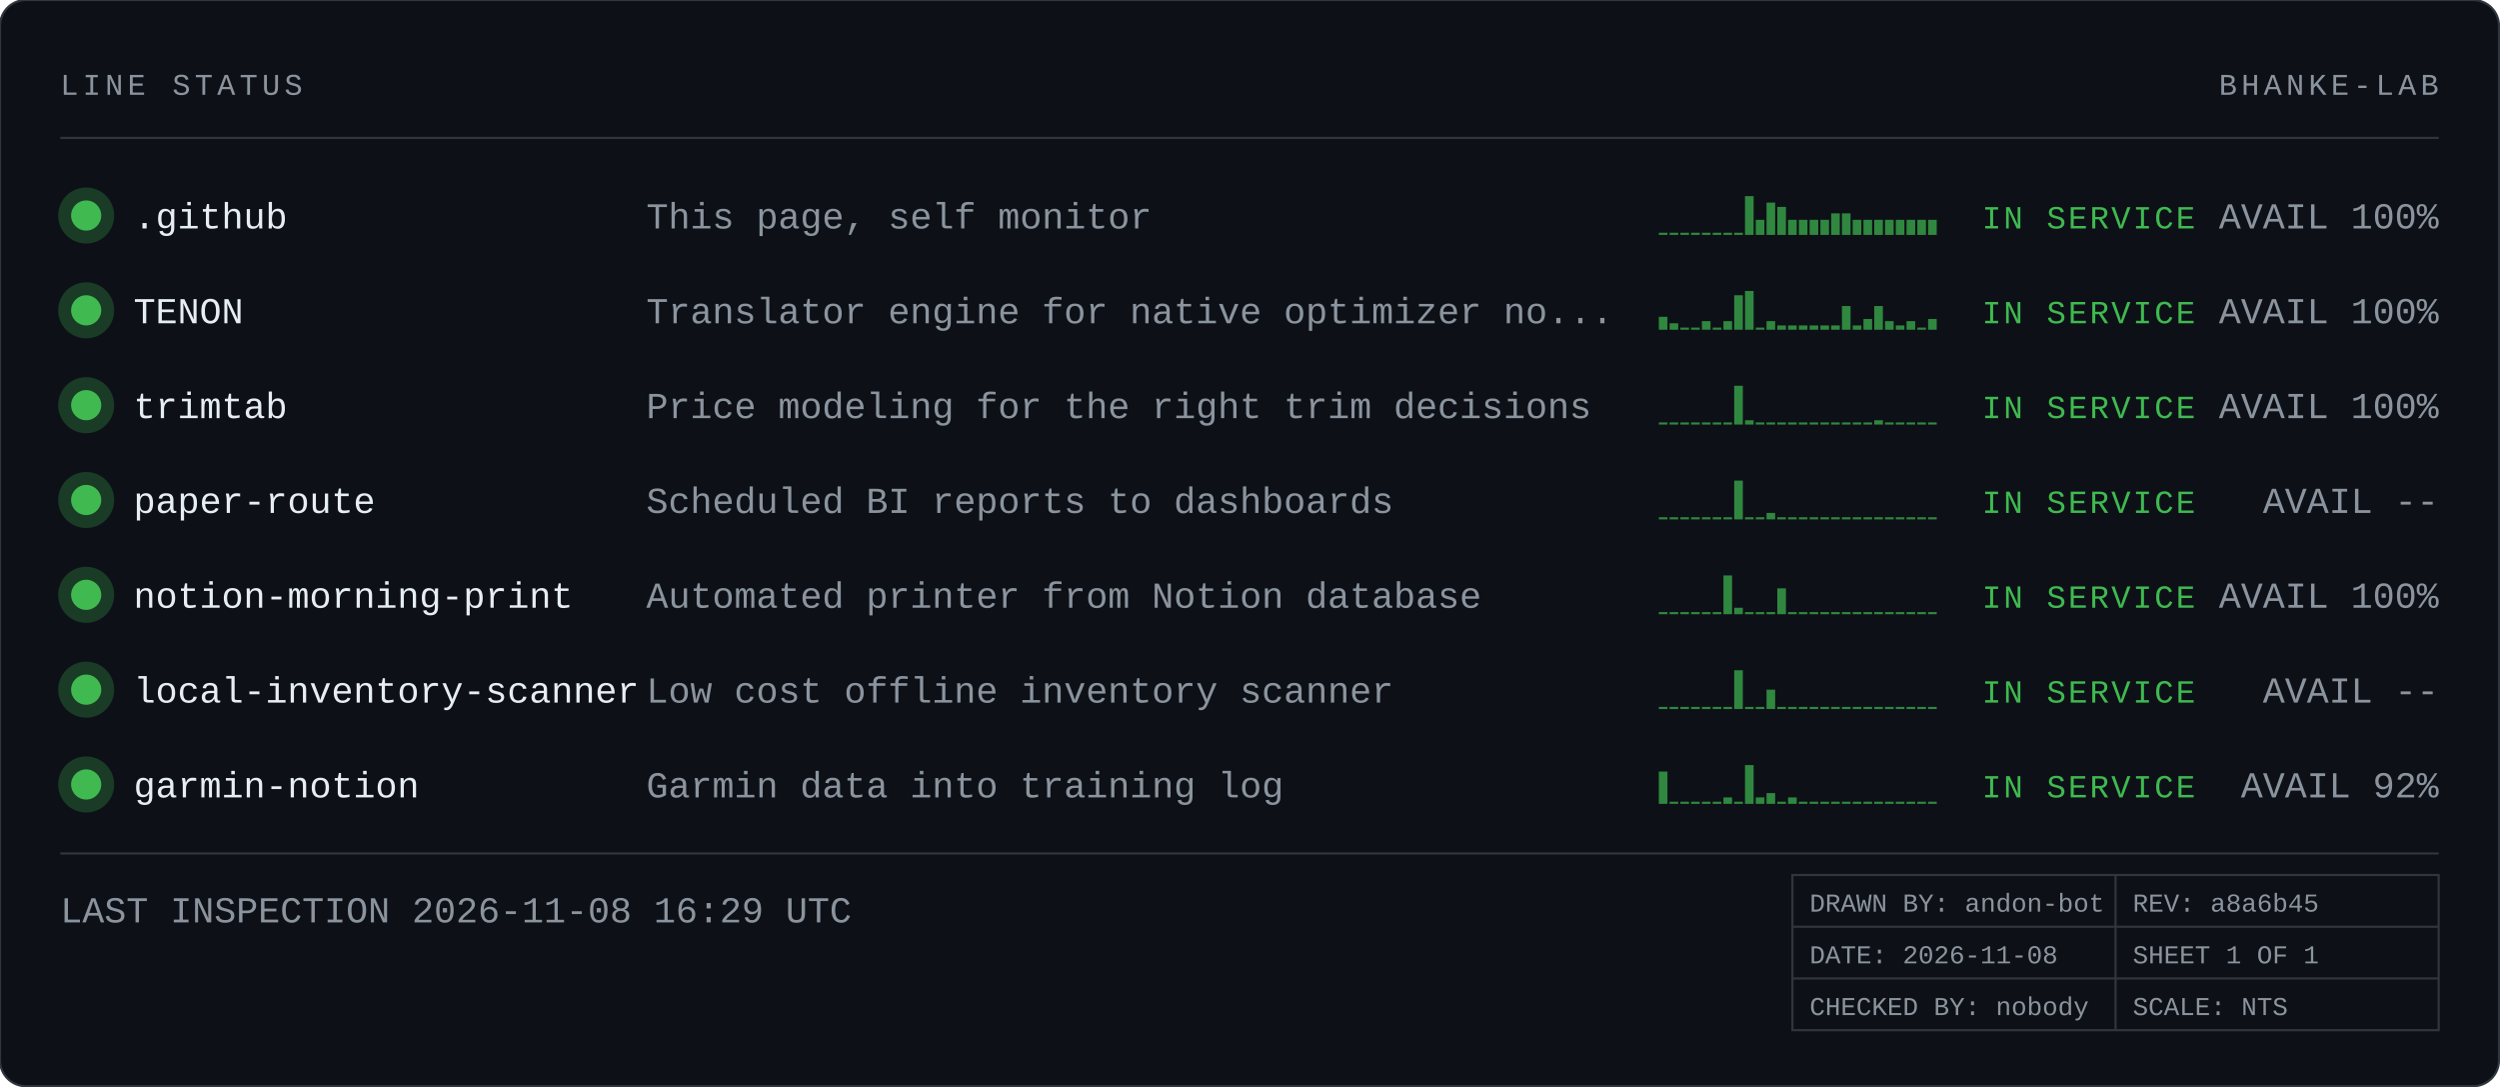
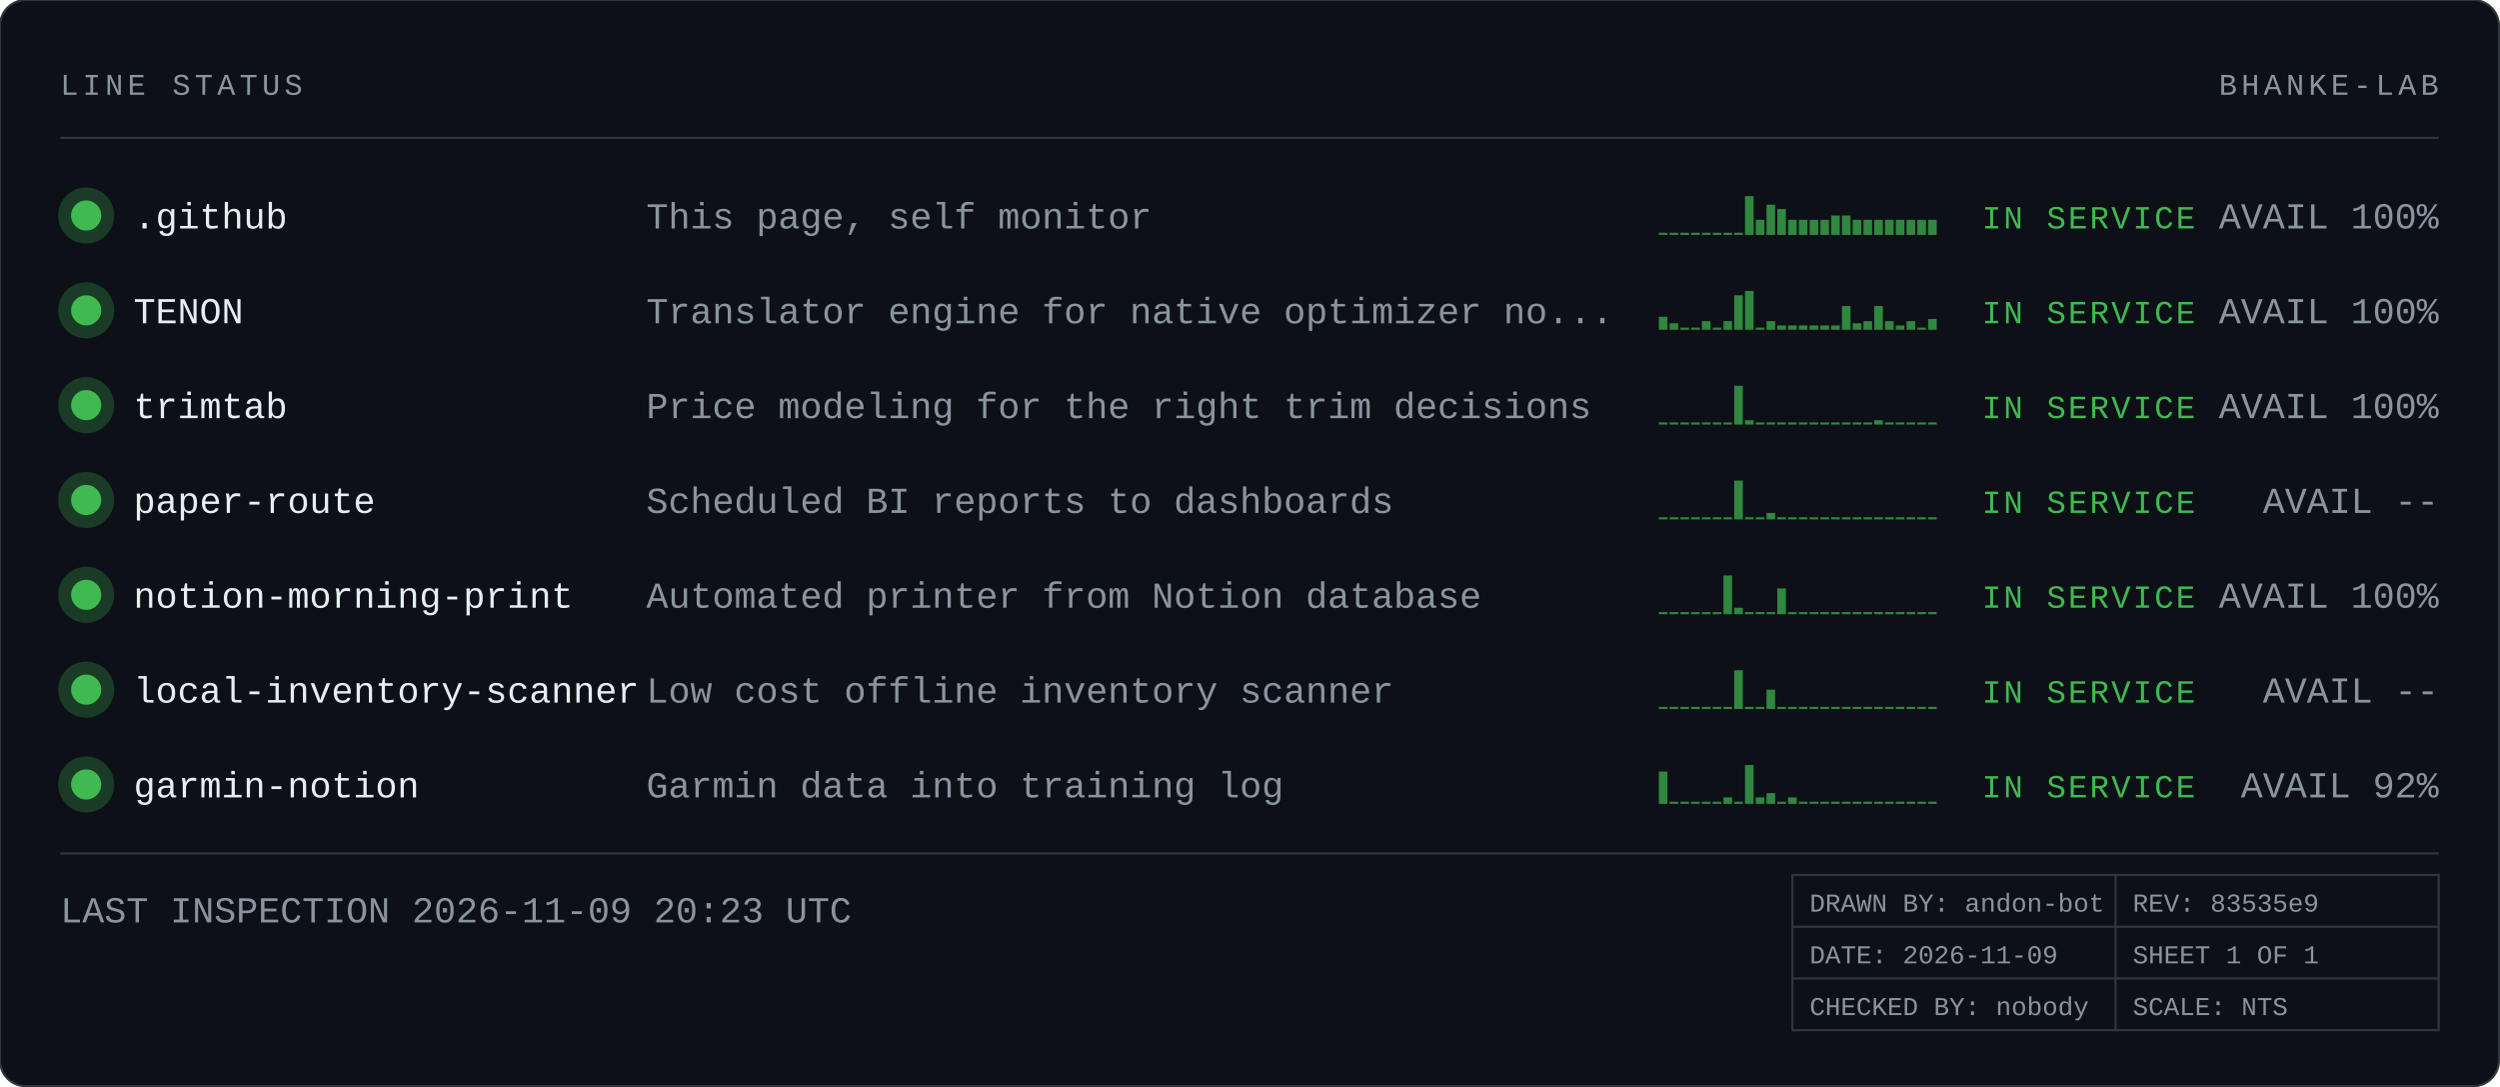
<svg xmlns="http://www.w3.org/2000/svg" width="1160" height="504" viewBox="0 0 1160 504" role="img" aria-label="Andon board">
  <style>
text { font-family: Consolas, 'Courier New', monospace; font-size: 17px; }
.hd { fill: #8b949e; font-size: 14px; letter-spacing: 2px; }
.name { fill: #e6edf3; }
.dim { fill: #8b949e; }
.st { font-size: 15px; letter-spacing: 1px; }
.tb { fill: #8b949e; font-size: 12px; }
</style>
  <rect x="0" y="0" width="1160" height="504" rx="12" fill="#0d1117" stroke="#30363d" />
  <text x="28" y="44" class="hd">LINE STATUS</text>
  <text x="1132" y="44" class="hd" text-anchor="end">BHANKE-LAB</text>
  <line x1="28" y1="64" x2="1132" y2="64" stroke="#30363d" />
  <circle cx="40" cy="100" r="13" fill="#3fb950" opacity="0.25" />
  <circle cx="40" cy="100" r="7" fill="#3fb950" />
  <text x="62" y="106" class="name">.github</text>
  <text x="300" y="106" class="dim">This page, self monitor</text>
  <rect x="770" y="108" width="4" height="1" fill="#3fb950" opacity="0.7" />
  <rect x="775" y="108" width="4" height="1" fill="#3fb950" opacity="0.7" />
  <rect x="780" y="108" width="4" height="1" fill="#3fb950" opacity="0.7" />
  <rect x="785" y="108" width="4" height="1" fill="#3fb950" opacity="0.7" />
  <rect x="790" y="108" width="4" height="1" fill="#3fb950" opacity="0.7" />
  <rect x="795" y="108" width="4" height="1" fill="#3fb950" opacity="0.7" />
  <rect x="800" y="108" width="4" height="1" fill="#3fb950" opacity="0.7" />
  <rect x="805" y="108" width="4" height="1" fill="#3fb950" opacity="0.7" />
  <rect x="810" y="91" width="4" height="18" fill="#3fb950" opacity="0.7" />
  <rect x="815" y="102" width="4" height="7" fill="#3fb950" opacity="0.7" />
-   <rect x="820" y="94" width="4" height="15" fill="#3fb950" opacity="0.7" />
-   <rect x="825" y="96" width="4" height="13" fill="#3fb950" opacity="0.7" />
+   <rect x="820" y="95" width="4" height="14" fill="#3fb950" opacity="0.7" />
+   <rect x="825" y="97" width="4" height="12" fill="#3fb950" opacity="0.7" />
  <rect x="830" y="102" width="4" height="7" fill="#3fb950" opacity="0.7" />
  <rect x="835" y="102" width="4" height="7" fill="#3fb950" opacity="0.7" />
  <rect x="840" y="102" width="4" height="7" fill="#3fb950" opacity="0.7" />
  <rect x="845" y="102" width="4" height="7" fill="#3fb950" opacity="0.7" />
-   <rect x="850" y="99" width="4" height="10" fill="#3fb950" opacity="0.7" />
-   <rect x="855" y="99" width="4" height="10" fill="#3fb950" opacity="0.7" />
+   <rect x="850" y="100" width="4" height="9" fill="#3fb950" opacity="0.7" />
+   <rect x="855" y="100" width="4" height="9" fill="#3fb950" opacity="0.7" />
  <rect x="860" y="102" width="4" height="7" fill="#3fb950" opacity="0.7" />
  <rect x="865" y="102" width="4" height="7" fill="#3fb950" opacity="0.7" />
  <rect x="870" y="102" width="4" height="7" fill="#3fb950" opacity="0.7" />
  <rect x="875" y="102" width="4" height="7" fill="#3fb950" opacity="0.7" />
  <rect x="880" y="102" width="4" height="7" fill="#3fb950" opacity="0.7" />
  <rect x="885" y="102" width="4" height="7" fill="#3fb950" opacity="0.7" />
  <rect x="890" y="102" width="4" height="7" fill="#3fb950" opacity="0.7" />
  <rect x="895" y="102" width="4" height="7" fill="#3fb950" opacity="0.7" />
  <text x="920" y="106" class="st" fill="#3fb950">IN SERVICE</text>
  <text x="1132" y="106" class="dim" text-anchor="end">AVAIL 100%</text>
  <circle cx="40" cy="144" r="13" fill="#3fb950" opacity="0.25" />
  <circle cx="40" cy="144" r="7" fill="#3fb950" />
  <text x="62" y="150" class="name">TENON</text>
  <text x="300" y="150" class="dim">Translator engine for native optimizer no...</text>
  <rect x="770" y="147" width="4" height="6" fill="#3fb950" opacity="0.7" />
  <rect x="775" y="150" width="4" height="3" fill="#3fb950" opacity="0.7" />
  <rect x="780" y="152" width="4" height="1" fill="#3fb950" opacity="0.7" />
  <rect x="785" y="152" width="4" height="1" fill="#3fb950" opacity="0.7" />
  <rect x="790" y="149" width="4" height="4" fill="#3fb950" opacity="0.7" />
  <rect x="795" y="152" width="4" height="1" fill="#3fb950" opacity="0.7" />
  <rect x="800" y="149" width="4" height="4" fill="#3fb950" opacity="0.7" />
  <rect x="805" y="137" width="4" height="16" fill="#3fb950" opacity="0.7" />
  <rect x="810" y="135" width="4" height="18" fill="#3fb950" opacity="0.7" />
  <rect x="815" y="152" width="4" height="1" fill="#3fb950" opacity="0.7" />
  <rect x="820" y="149" width="4" height="4" fill="#3fb950" opacity="0.7" />
  <rect x="825" y="151" width="4" height="2" fill="#3fb950" opacity="0.7" />
  <rect x="830" y="151" width="4" height="2" fill="#3fb950" opacity="0.7" />
  <rect x="835" y="151" width="4" height="2" fill="#3fb950" opacity="0.7" />
  <rect x="840" y="151" width="4" height="2" fill="#3fb950" opacity="0.7" />
  <rect x="845" y="151" width="4" height="2" fill="#3fb950" opacity="0.7" />
  <rect x="850" y="151" width="4" height="2" fill="#3fb950" opacity="0.7" />
  <rect x="855" y="142" width="4" height="11" fill="#3fb950" opacity="0.7" />
-   <rect x="860" y="151" width="4" height="2" fill="#3fb950" opacity="0.7" />
-   <rect x="865" y="148" width="4" height="5" fill="#3fb950" opacity="0.7" />
+   <rect x="860" y="150" width="4" height="3" fill="#3fb950" opacity="0.7" />
+   <rect x="865" y="149" width="4" height="4" fill="#3fb950" opacity="0.7" />
  <rect x="870" y="142" width="4" height="11" fill="#3fb950" opacity="0.7" />
  <rect x="875" y="149" width="4" height="4" fill="#3fb950" opacity="0.7" />
  <rect x="880" y="151" width="4" height="2" fill="#3fb950" opacity="0.7" />
  <rect x="885" y="149" width="4" height="4" fill="#3fb950" opacity="0.7" />
  <rect x="890" y="152" width="4" height="1" fill="#3fb950" opacity="0.7" />
  <rect x="895" y="148" width="4" height="5" fill="#3fb950" opacity="0.7" />
  <text x="920" y="150" class="st" fill="#3fb950">IN SERVICE</text>
  <text x="1132" y="150" class="dim" text-anchor="end">AVAIL 100%</text>
  <circle cx="40" cy="188" r="13" fill="#3fb950" opacity="0.25" />
  <circle cx="40" cy="188" r="7" fill="#3fb950" />
  <text x="62" y="194" class="name">trimtab</text>
  <text x="300" y="194" class="dim">Price modeling for the right trim decisions</text>
  <rect x="770" y="196" width="4" height="1" fill="#3fb950" opacity="0.7" />
  <rect x="775" y="196" width="4" height="1" fill="#3fb950" opacity="0.7" />
  <rect x="780" y="196" width="4" height="1" fill="#3fb950" opacity="0.7" />
  <rect x="785" y="196" width="4" height="1" fill="#3fb950" opacity="0.7" />
  <rect x="790" y="196" width="4" height="1" fill="#3fb950" opacity="0.7" />
  <rect x="795" y="196" width="4" height="1" fill="#3fb950" opacity="0.7" />
  <rect x="800" y="196" width="4" height="1" fill="#3fb950" opacity="0.7" />
  <rect x="805" y="179" width="4" height="18" fill="#3fb950" opacity="0.7" />
  <rect x="810" y="195" width="4" height="2" fill="#3fb950" opacity="0.7" />
  <rect x="815" y="196" width="4" height="1" fill="#3fb950" opacity="0.7" />
  <rect x="820" y="196" width="4" height="1" fill="#3fb950" opacity="0.7" />
  <rect x="825" y="196" width="4" height="1" fill="#3fb950" opacity="0.7" />
  <rect x="830" y="196" width="4" height="1" fill="#3fb950" opacity="0.7" />
  <rect x="835" y="196" width="4" height="1" fill="#3fb950" opacity="0.7" />
  <rect x="840" y="196" width="4" height="1" fill="#3fb950" opacity="0.7" />
  <rect x="845" y="196" width="4" height="1" fill="#3fb950" opacity="0.7" />
  <rect x="850" y="196" width="4" height="1" fill="#3fb950" opacity="0.7" />
  <rect x="855" y="196" width="4" height="1" fill="#3fb950" opacity="0.7" />
  <rect x="860" y="196" width="4" height="1" fill="#3fb950" opacity="0.7" />
  <rect x="865" y="196" width="4" height="1" fill="#3fb950" opacity="0.7" />
  <rect x="870" y="195" width="4" height="2" fill="#3fb950" opacity="0.7" />
  <rect x="875" y="196" width="4" height="1" fill="#3fb950" opacity="0.7" />
  <rect x="880" y="196" width="4" height="1" fill="#3fb950" opacity="0.7" />
  <rect x="885" y="196" width="4" height="1" fill="#3fb950" opacity="0.7" />
  <rect x="890" y="196" width="4" height="1" fill="#3fb950" opacity="0.7" />
  <rect x="895" y="196" width="4" height="1" fill="#3fb950" opacity="0.7" />
  <text x="920" y="194" class="st" fill="#3fb950">IN SERVICE</text>
  <text x="1132" y="194" class="dim" text-anchor="end">AVAIL 100%</text>
  <circle cx="40" cy="232" r="13" fill="#3fb950" opacity="0.25" />
  <circle cx="40" cy="232" r="7" fill="#3fb950" />
  <text x="62" y="238" class="name">paper-route</text>
  <text x="300" y="238" class="dim">Scheduled BI reports to dashboards</text>
  <rect x="770" y="240" width="4" height="1" fill="#3fb950" opacity="0.7" />
  <rect x="775" y="240" width="4" height="1" fill="#3fb950" opacity="0.7" />
  <rect x="780" y="240" width="4" height="1" fill="#3fb950" opacity="0.7" />
  <rect x="785" y="240" width="4" height="1" fill="#3fb950" opacity="0.7" />
  <rect x="790" y="240" width="4" height="1" fill="#3fb950" opacity="0.7" />
  <rect x="795" y="240" width="4" height="1" fill="#3fb950" opacity="0.7" />
  <rect x="800" y="240" width="4" height="1" fill="#3fb950" opacity="0.7" />
  <rect x="805" y="223" width="4" height="18" fill="#3fb950" opacity="0.7" />
  <rect x="810" y="240" width="4" height="1" fill="#3fb950" opacity="0.7" />
  <rect x="815" y="240" width="4" height="1" fill="#3fb950" opacity="0.7" />
  <rect x="820" y="238" width="4" height="3" fill="#3fb950" opacity="0.7" />
  <rect x="825" y="240" width="4" height="1" fill="#3fb950" opacity="0.7" />
  <rect x="830" y="240" width="4" height="1" fill="#3fb950" opacity="0.7" />
  <rect x="835" y="240" width="4" height="1" fill="#3fb950" opacity="0.7" />
  <rect x="840" y="240" width="4" height="1" fill="#3fb950" opacity="0.7" />
  <rect x="845" y="240" width="4" height="1" fill="#3fb950" opacity="0.7" />
  <rect x="850" y="240" width="4" height="1" fill="#3fb950" opacity="0.7" />
  <rect x="855" y="240" width="4" height="1" fill="#3fb950" opacity="0.7" />
  <rect x="860" y="240" width="4" height="1" fill="#3fb950" opacity="0.7" />
  <rect x="865" y="240" width="4" height="1" fill="#3fb950" opacity="0.7" />
  <rect x="870" y="240" width="4" height="1" fill="#3fb950" opacity="0.7" />
  <rect x="875" y="240" width="4" height="1" fill="#3fb950" opacity="0.7" />
  <rect x="880" y="240" width="4" height="1" fill="#3fb950" opacity="0.7" />
  <rect x="885" y="240" width="4" height="1" fill="#3fb950" opacity="0.7" />
  <rect x="890" y="240" width="4" height="1" fill="#3fb950" opacity="0.7" />
  <rect x="895" y="240" width="4" height="1" fill="#3fb950" opacity="0.7" />
  <text x="920" y="238" class="st" fill="#3fb950">IN SERVICE</text>
  <text x="1132" y="238" class="dim" text-anchor="end">AVAIL --</text>
  <circle cx="40" cy="276" r="13" fill="#3fb950" opacity="0.25" />
  <circle cx="40" cy="276" r="7" fill="#3fb950" />
  <text x="62" y="282" class="name">notion-morning-print</text>
  <text x="300" y="282" class="dim">Automated printer from Notion database</text>
  <rect x="770" y="284" width="4" height="1" fill="#3fb950" opacity="0.7" />
  <rect x="775" y="284" width="4" height="1" fill="#3fb950" opacity="0.7" />
  <rect x="780" y="284" width="4" height="1" fill="#3fb950" opacity="0.7" />
  <rect x="785" y="284" width="4" height="1" fill="#3fb950" opacity="0.7" />
  <rect x="790" y="284" width="4" height="1" fill="#3fb950" opacity="0.7" />
  <rect x="795" y="284" width="4" height="1" fill="#3fb950" opacity="0.7" />
  <rect x="800" y="267" width="4" height="18" fill="#3fb950" opacity="0.7" />
  <rect x="805" y="282" width="4" height="3" fill="#3fb950" opacity="0.7" />
  <rect x="810" y="284" width="4" height="1" fill="#3fb950" opacity="0.7" />
  <rect x="815" y="284" width="4" height="1" fill="#3fb950" opacity="0.7" />
  <rect x="820" y="284" width="4" height="1" fill="#3fb950" opacity="0.7" />
  <rect x="825" y="273" width="4" height="12" fill="#3fb950" opacity="0.7" />
  <rect x="830" y="284" width="4" height="1" fill="#3fb950" opacity="0.7" />
  <rect x="835" y="284" width="4" height="1" fill="#3fb950" opacity="0.7" />
  <rect x="840" y="284" width="4" height="1" fill="#3fb950" opacity="0.7" />
  <rect x="845" y="284" width="4" height="1" fill="#3fb950" opacity="0.7" />
  <rect x="850" y="284" width="4" height="1" fill="#3fb950" opacity="0.7" />
  <rect x="855" y="284" width="4" height="1" fill="#3fb950" opacity="0.7" />
  <rect x="860" y="284" width="4" height="1" fill="#3fb950" opacity="0.7" />
  <rect x="865" y="284" width="4" height="1" fill="#3fb950" opacity="0.7" />
  <rect x="870" y="284" width="4" height="1" fill="#3fb950" opacity="0.7" />
  <rect x="875" y="284" width="4" height="1" fill="#3fb950" opacity="0.7" />
  <rect x="880" y="284" width="4" height="1" fill="#3fb950" opacity="0.7" />
  <rect x="885" y="284" width="4" height="1" fill="#3fb950" opacity="0.7" />
  <rect x="890" y="284" width="4" height="1" fill="#3fb950" opacity="0.7" />
  <rect x="895" y="284" width="4" height="1" fill="#3fb950" opacity="0.7" />
  <text x="920" y="282" class="st" fill="#3fb950">IN SERVICE</text>
  <text x="1132" y="282" class="dim" text-anchor="end">AVAIL 100%</text>
  <circle cx="40" cy="320" r="13" fill="#3fb950" opacity="0.25" />
  <circle cx="40" cy="320" r="7" fill="#3fb950" />
  <text x="62" y="326" class="name">local-inventory-scanner</text>
  <text x="300" y="326" class="dim">Low cost offline inventory scanner</text>
  <rect x="770" y="328" width="4" height="1" fill="#3fb950" opacity="0.7" />
  <rect x="775" y="328" width="4" height="1" fill="#3fb950" opacity="0.7" />
  <rect x="780" y="328" width="4" height="1" fill="#3fb950" opacity="0.7" />
  <rect x="785" y="328" width="4" height="1" fill="#3fb950" opacity="0.7" />
  <rect x="790" y="328" width="4" height="1" fill="#3fb950" opacity="0.7" />
  <rect x="795" y="328" width="4" height="1" fill="#3fb950" opacity="0.7" />
  <rect x="800" y="328" width="4" height="1" fill="#3fb950" opacity="0.7" />
  <rect x="805" y="311" width="4" height="18" fill="#3fb950" opacity="0.7" />
  <rect x="810" y="328" width="4" height="1" fill="#3fb950" opacity="0.7" />
  <rect x="815" y="328" width="4" height="1" fill="#3fb950" opacity="0.7" />
  <rect x="820" y="320" width="4" height="9" fill="#3fb950" opacity="0.7" />
  <rect x="825" y="328" width="4" height="1" fill="#3fb950" opacity="0.7" />
  <rect x="830" y="328" width="4" height="1" fill="#3fb950" opacity="0.7" />
  <rect x="835" y="328" width="4" height="1" fill="#3fb950" opacity="0.7" />
  <rect x="840" y="328" width="4" height="1" fill="#3fb950" opacity="0.7" />
  <rect x="845" y="328" width="4" height="1" fill="#3fb950" opacity="0.7" />
  <rect x="850" y="328" width="4" height="1" fill="#3fb950" opacity="0.7" />
  <rect x="855" y="328" width="4" height="1" fill="#3fb950" opacity="0.7" />
  <rect x="860" y="328" width="4" height="1" fill="#3fb950" opacity="0.7" />
  <rect x="865" y="328" width="4" height="1" fill="#3fb950" opacity="0.7" />
  <rect x="870" y="328" width="4" height="1" fill="#3fb950" opacity="0.7" />
  <rect x="875" y="328" width="4" height="1" fill="#3fb950" opacity="0.7" />
  <rect x="880" y="328" width="4" height="1" fill="#3fb950" opacity="0.7" />
  <rect x="885" y="328" width="4" height="1" fill="#3fb950" opacity="0.7" />
  <rect x="890" y="328" width="4" height="1" fill="#3fb950" opacity="0.7" />
  <rect x="895" y="328" width="4" height="1" fill="#3fb950" opacity="0.7" />
  <text x="920" y="326" class="st" fill="#3fb950">IN SERVICE</text>
  <text x="1132" y="326" class="dim" text-anchor="end">AVAIL --</text>
  <circle cx="40" cy="364" r="13" fill="#3fb950" opacity="0.25" />
  <circle cx="40" cy="364" r="7" fill="#3fb950" />
  <text x="62" y="370" class="name">garmin-notion</text>
  <text x="300" y="370" class="dim">Garmin data into training log</text>
  <rect x="770" y="358" width="4" height="15" fill="#3fb950" opacity="0.7" />
  <rect x="775" y="372" width="4" height="1" fill="#3fb950" opacity="0.7" />
  <rect x="780" y="372" width="4" height="1" fill="#3fb950" opacity="0.7" />
  <rect x="785" y="372" width="4" height="1" fill="#3fb950" opacity="0.7" />
  <rect x="790" y="372" width="4" height="1" fill="#3fb950" opacity="0.7" />
  <rect x="795" y="372" width="4" height="1" fill="#3fb950" opacity="0.7" />
  <rect x="800" y="370" width="4" height="3" fill="#3fb950" opacity="0.7" />
  <rect x="805" y="372" width="4" height="1" fill="#3fb950" opacity="0.7" />
  <rect x="810" y="355" width="4" height="18" fill="#3fb950" opacity="0.7" />
  <rect x="815" y="370" width="4" height="3" fill="#3fb950" opacity="0.7" />
  <rect x="820" y="368" width="4" height="5" fill="#3fb950" opacity="0.7" />
  <rect x="825" y="372" width="4" height="1" fill="#3fb950" opacity="0.7" />
  <rect x="830" y="370" width="4" height="3" fill="#3fb950" opacity="0.7" />
  <rect x="835" y="372" width="4" height="1" fill="#3fb950" opacity="0.7" />
  <rect x="840" y="372" width="4" height="1" fill="#3fb950" opacity="0.7" />
  <rect x="845" y="372" width="4" height="1" fill="#3fb950" opacity="0.7" />
  <rect x="850" y="372" width="4" height="1" fill="#3fb950" opacity="0.7" />
  <rect x="855" y="372" width="4" height="1" fill="#3fb950" opacity="0.7" />
  <rect x="860" y="372" width="4" height="1" fill="#3fb950" opacity="0.7" />
  <rect x="865" y="372" width="4" height="1" fill="#3fb950" opacity="0.7" />
  <rect x="870" y="372" width="4" height="1" fill="#3fb950" opacity="0.7" />
  <rect x="875" y="372" width="4" height="1" fill="#3fb950" opacity="0.7" />
  <rect x="880" y="372" width="4" height="1" fill="#3fb950" opacity="0.7" />
  <rect x="885" y="372" width="4" height="1" fill="#3fb950" opacity="0.7" />
  <rect x="890" y="372" width="4" height="1" fill="#3fb950" opacity="0.7" />
  <rect x="895" y="372" width="4" height="1" fill="#3fb950" opacity="0.7" />
  <text x="920" y="370" class="st" fill="#3fb950">IN SERVICE</text>
  <text x="1132" y="370" class="dim" text-anchor="end">AVAIL 92%</text>
  <line x1="28" y1="396" x2="1132" y2="396" stroke="#30363d" />
-   <text x="28" y="428" class="dim">LAST INSPECTION 2026-11-08 16:29 UTC</text>
+   <text x="28" y="428" class="dim">LAST INSPECTION 2026-11-09 20:23 UTC</text>
  <rect x="832" y="406" width="300" height="72" fill="none" stroke="#30363d" />
  <line x1="832" y1="430" x2="1132" y2="430" stroke="#30363d" />
  <line x1="832" y1="454" x2="1132" y2="454" stroke="#30363d" />
  <line x1="982" y1="406" x2="982" y2="478" stroke="#30363d" />
  <text x="840" y="423" class="tb">DRAWN BY: andon-bot</text>
-   <text x="990" y="423" class="tb">REV: a8a6b45</text>
-   <text x="840" y="447" class="tb">DATE: 2026-11-08</text>
+   <text x="990" y="423" class="tb">REV: 83535e9</text>
+   <text x="840" y="447" class="tb">DATE: 2026-11-09</text>
  <text x="990" y="447" class="tb">SHEET 1 OF 1</text>
  <text x="840" y="471" class="tb">CHECKED BY: nobody</text>
  <text x="990" y="471" class="tb">SCALE: NTS</text>
</svg>
